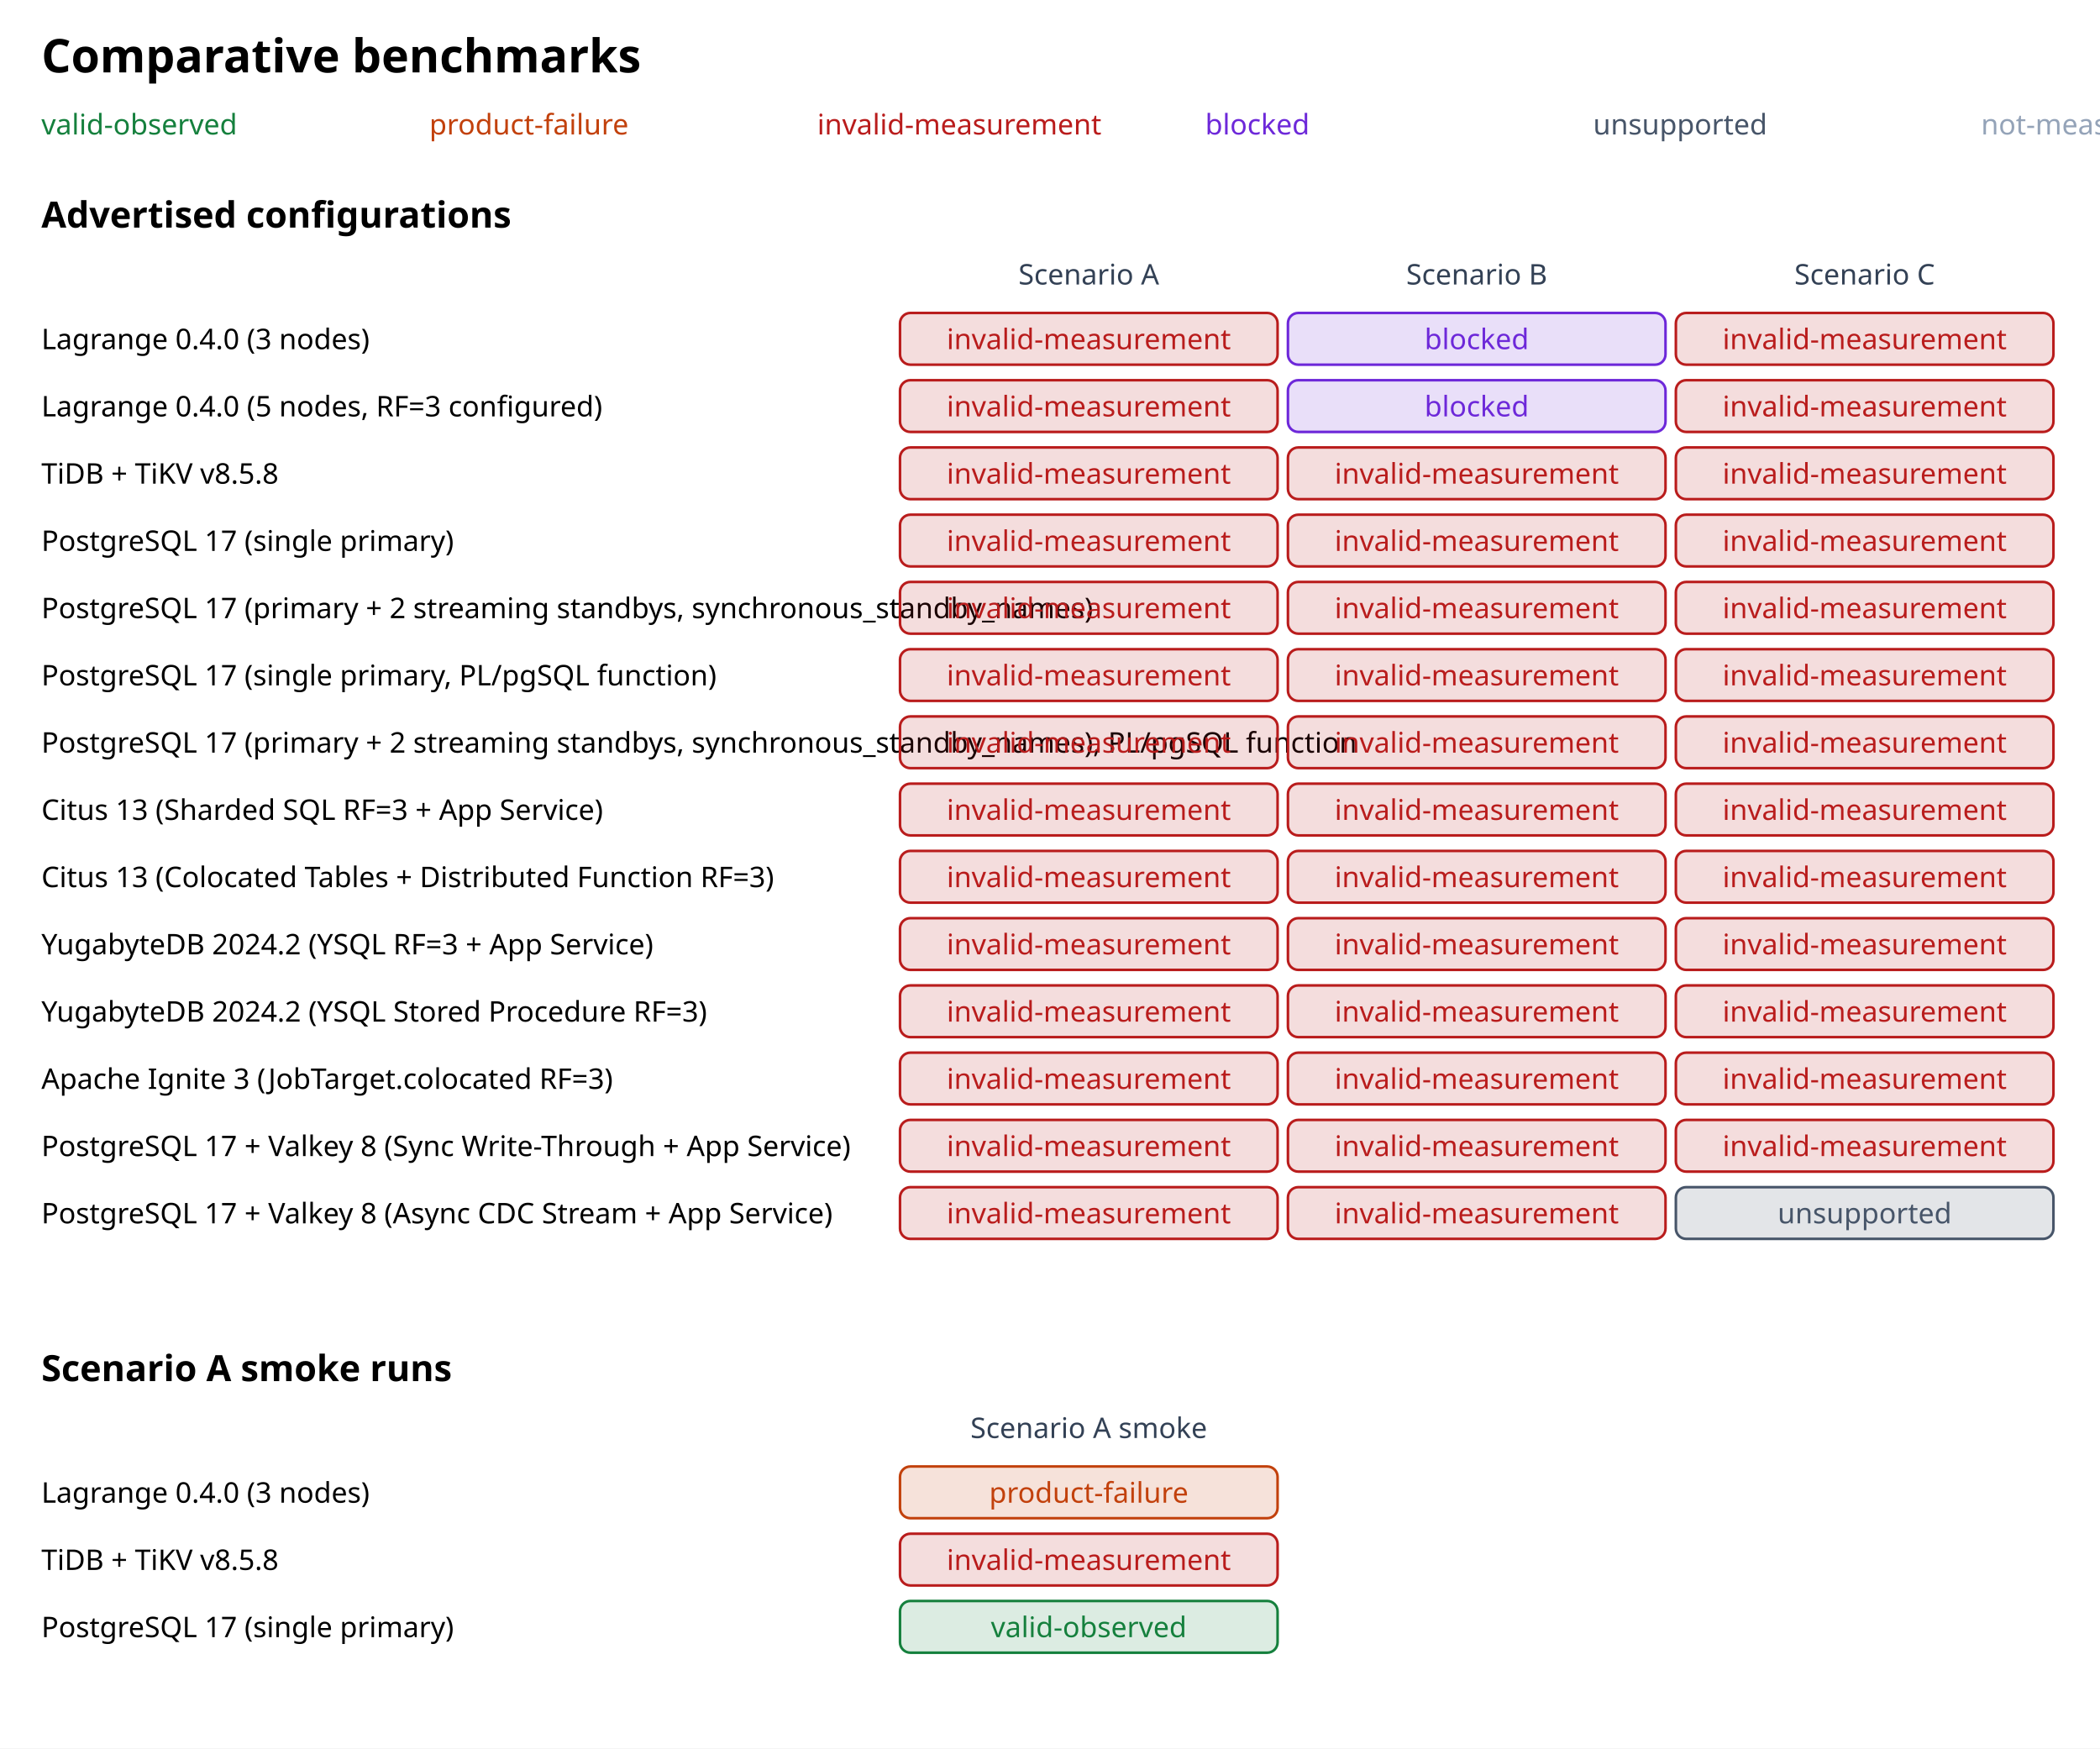
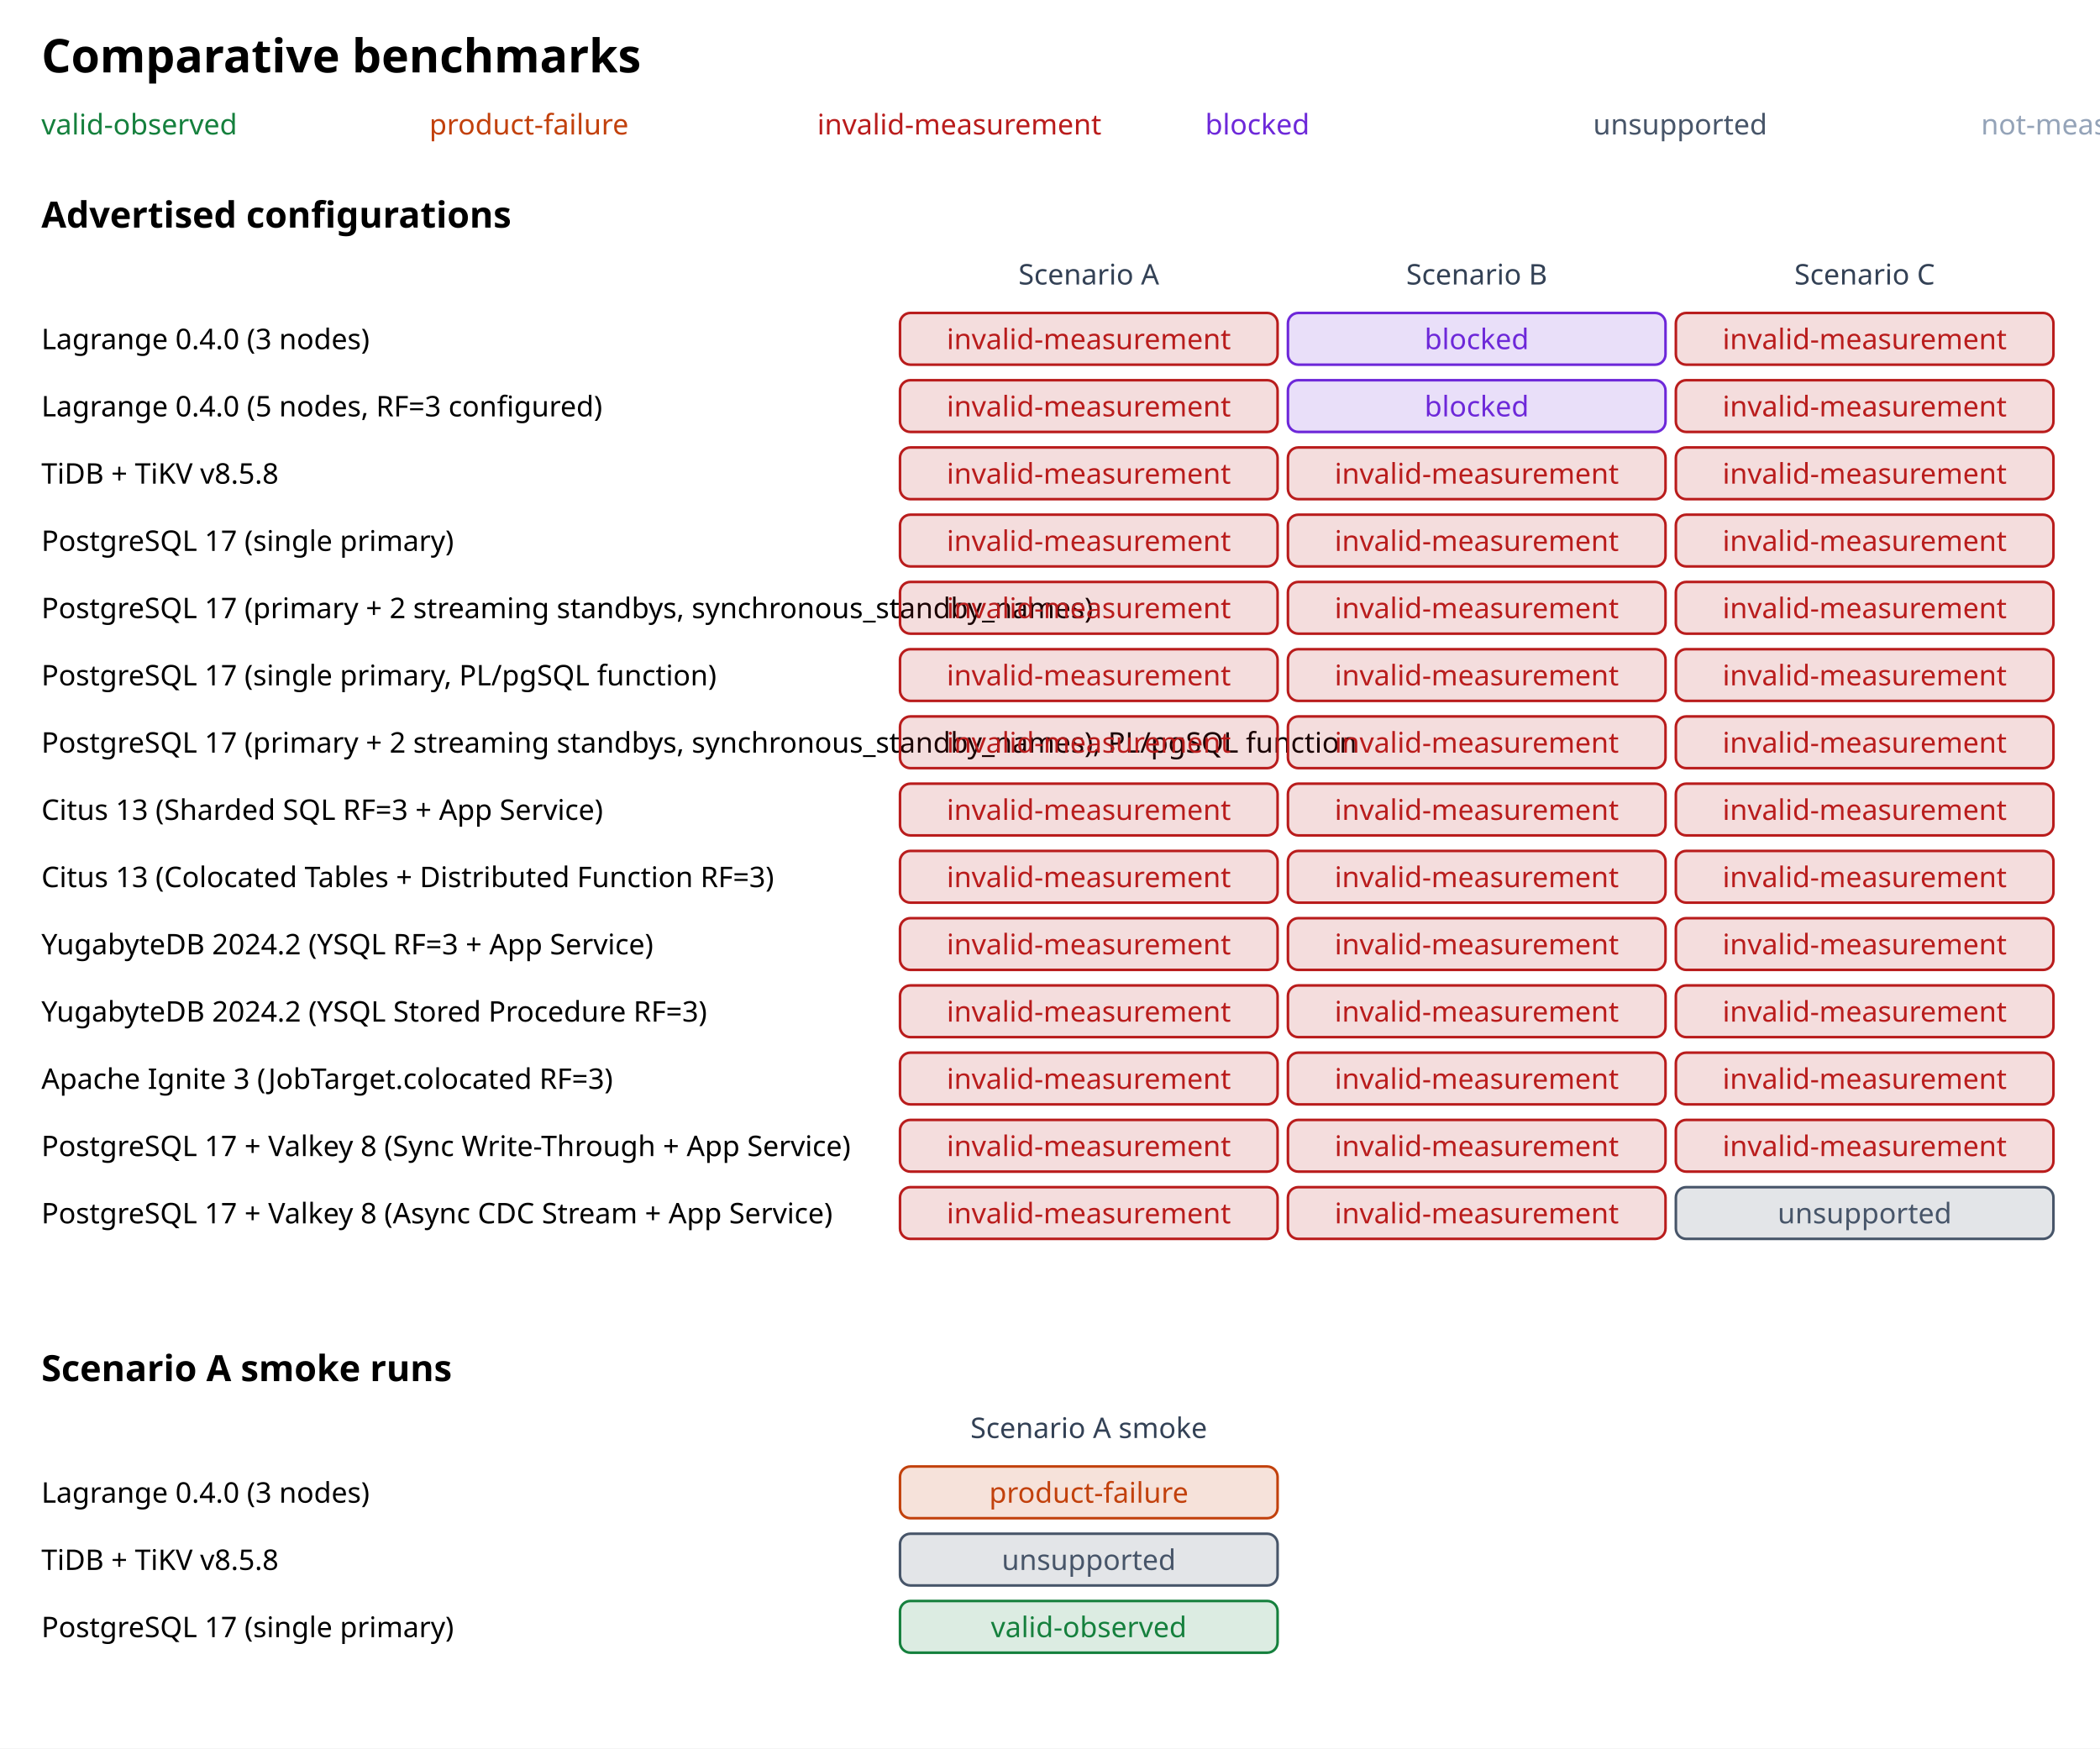
<svg xmlns="http://www.w3.org/2000/svg" width="812" height="676" viewBox="0 0 812 676" font-family="sans-serif">
  <rect width="100%" height="100%" fill="#ffffff" />
  <text x="16" y="28" font-size="18" font-weight="700">Comparative benchmarks</text>
  <text x="16" y="52" font-size="11" fill="#15803d">valid-observed</text>
  <text x="166" y="52" font-size="11" fill="#c2410c">product-failure</text>
  <text x="316" y="52" font-size="11" fill="#b91c1c">invalid-measurement</text>
  <text x="466" y="52" font-size="11" fill="#6d28d9">blocked</text>
  <text x="616" y="52" font-size="11" fill="#475569">unsupported</text>
  <text x="766" y="52" font-size="11" fill="#94a3b8">not-measured</text>
  <text x="16" y="88" font-size="14" font-weight="600">Advertised configurations</text>
  <text x="421" y="110" text-anchor="middle" font-size="11" fill="#334155">Scenario A</text>
  <text x="571" y="110" text-anchor="middle" font-size="11" fill="#334155">Scenario B</text>
  <text x="721" y="110" text-anchor="middle" font-size="11" fill="#334155">Scenario C</text>
  <text x="16" y="135" font-size="11">Lagrange 0.4.0 (3 nodes)</text>
  <g>
    <rect x="348" y="121" width="146" height="20" rx="4" fill="#b91c1c" fill-opacity="0.15" stroke="#b91c1c" />
    <text x="421" y="135" text-anchor="middle" font-size="11" fill="#b91c1c">invalid-measurement</text>
  </g>
  <g>
    <rect x="498" y="121" width="146" height="20" rx="4" fill="#6d28d9" fill-opacity="0.15" stroke="#6d28d9" />
    <text x="571" y="135" text-anchor="middle" font-size="11" fill="#6d28d9">blocked</text>
  </g>
  <g>
    <rect x="648" y="121" width="146" height="20" rx="4" fill="#b91c1c" fill-opacity="0.15" stroke="#b91c1c" />
    <text x="721" y="135" text-anchor="middle" font-size="11" fill="#b91c1c">invalid-measurement</text>
  </g>
  <text x="16" y="161" font-size="11">Lagrange 0.4.0 (5 nodes, RF=3 configured)</text>
  <g>
    <rect x="348" y="147" width="146" height="20" rx="4" fill="#b91c1c" fill-opacity="0.15" stroke="#b91c1c" />
    <text x="421" y="161" text-anchor="middle" font-size="11" fill="#b91c1c">invalid-measurement</text>
  </g>
  <g>
    <rect x="498" y="147" width="146" height="20" rx="4" fill="#6d28d9" fill-opacity="0.15" stroke="#6d28d9" />
    <text x="571" y="161" text-anchor="middle" font-size="11" fill="#6d28d9">blocked</text>
  </g>
  <g>
    <rect x="648" y="147" width="146" height="20" rx="4" fill="#b91c1c" fill-opacity="0.15" stroke="#b91c1c" />
    <text x="721" y="161" text-anchor="middle" font-size="11" fill="#b91c1c">invalid-measurement</text>
  </g>
  <text x="16" y="187" font-size="11">TiDB + TiKV v8.5.8</text>
  <g>
    <rect x="348" y="173" width="146" height="20" rx="4" fill="#b91c1c" fill-opacity="0.15" stroke="#b91c1c" />
    <text x="421" y="187" text-anchor="middle" font-size="11" fill="#b91c1c">invalid-measurement</text>
  </g>
  <g>
    <rect x="498" y="173" width="146" height="20" rx="4" fill="#b91c1c" fill-opacity="0.15" stroke="#b91c1c" />
    <text x="571" y="187" text-anchor="middle" font-size="11" fill="#b91c1c">invalid-measurement</text>
  </g>
  <g>
    <rect x="648" y="173" width="146" height="20" rx="4" fill="#b91c1c" fill-opacity="0.15" stroke="#b91c1c" />
    <text x="721" y="187" text-anchor="middle" font-size="11" fill="#b91c1c">invalid-measurement</text>
  </g>
  <text x="16" y="213" font-size="11">PostgreSQL 17 (single primary)</text>
  <g>
    <rect x="348" y="199" width="146" height="20" rx="4" fill="#b91c1c" fill-opacity="0.15" stroke="#b91c1c" />
    <text x="421" y="213" text-anchor="middle" font-size="11" fill="#b91c1c">invalid-measurement</text>
  </g>
  <g>
    <rect x="498" y="199" width="146" height="20" rx="4" fill="#b91c1c" fill-opacity="0.15" stroke="#b91c1c" />
    <text x="571" y="213" text-anchor="middle" font-size="11" fill="#b91c1c">invalid-measurement</text>
  </g>
  <g>
    <rect x="648" y="199" width="146" height="20" rx="4" fill="#b91c1c" fill-opacity="0.15" stroke="#b91c1c" />
    <text x="721" y="213" text-anchor="middle" font-size="11" fill="#b91c1c">invalid-measurement</text>
  </g>
  <text x="16" y="239" font-size="11">PostgreSQL 17 (primary + 2 streaming standbys, synchronous_standby_names)</text>
  <g>
    <rect x="348" y="225" width="146" height="20" rx="4" fill="#b91c1c" fill-opacity="0.15" stroke="#b91c1c" />
    <text x="421" y="239" text-anchor="middle" font-size="11" fill="#b91c1c">invalid-measurement</text>
  </g>
  <g>
    <rect x="498" y="225" width="146" height="20" rx="4" fill="#b91c1c" fill-opacity="0.15" stroke="#b91c1c" />
    <text x="571" y="239" text-anchor="middle" font-size="11" fill="#b91c1c">invalid-measurement</text>
  </g>
  <g>
    <rect x="648" y="225" width="146" height="20" rx="4" fill="#b91c1c" fill-opacity="0.15" stroke="#b91c1c" />
    <text x="721" y="239" text-anchor="middle" font-size="11" fill="#b91c1c">invalid-measurement</text>
  </g>
  <text x="16" y="265" font-size="11">PostgreSQL 17 (single primary, PL/pgSQL function)</text>
  <g>
    <rect x="348" y="251" width="146" height="20" rx="4" fill="#b91c1c" fill-opacity="0.15" stroke="#b91c1c" />
    <text x="421" y="265" text-anchor="middle" font-size="11" fill="#b91c1c">invalid-measurement</text>
  </g>
  <g>
    <rect x="498" y="251" width="146" height="20" rx="4" fill="#b91c1c" fill-opacity="0.15" stroke="#b91c1c" />
    <text x="571" y="265" text-anchor="middle" font-size="11" fill="#b91c1c">invalid-measurement</text>
  </g>
  <g>
    <rect x="648" y="251" width="146" height="20" rx="4" fill="#b91c1c" fill-opacity="0.15" stroke="#b91c1c" />
    <text x="721" y="265" text-anchor="middle" font-size="11" fill="#b91c1c">invalid-measurement</text>
  </g>
  <text x="16" y="291" font-size="11">PostgreSQL 17 (primary + 2 streaming standbys, synchronous_standby_names), PL/pgSQL function</text>
  <g>
    <rect x="348" y="277" width="146" height="20" rx="4" fill="#b91c1c" fill-opacity="0.15" stroke="#b91c1c" />
    <text x="421" y="291" text-anchor="middle" font-size="11" fill="#b91c1c">invalid-measurement</text>
  </g>
  <g>
    <rect x="498" y="277" width="146" height="20" rx="4" fill="#b91c1c" fill-opacity="0.15" stroke="#b91c1c" />
    <text x="571" y="291" text-anchor="middle" font-size="11" fill="#b91c1c">invalid-measurement</text>
  </g>
  <g>
    <rect x="648" y="277" width="146" height="20" rx="4" fill="#b91c1c" fill-opacity="0.15" stroke="#b91c1c" />
    <text x="721" y="291" text-anchor="middle" font-size="11" fill="#b91c1c">invalid-measurement</text>
  </g>
  <text x="16" y="317" font-size="11">Citus 13 (Sharded SQL RF=3 + App Service)</text>
  <g>
    <rect x="348" y="303" width="146" height="20" rx="4" fill="#b91c1c" fill-opacity="0.15" stroke="#b91c1c" />
    <text x="421" y="317" text-anchor="middle" font-size="11" fill="#b91c1c">invalid-measurement</text>
  </g>
  <g>
    <rect x="498" y="303" width="146" height="20" rx="4" fill="#b91c1c" fill-opacity="0.15" stroke="#b91c1c" />
    <text x="571" y="317" text-anchor="middle" font-size="11" fill="#b91c1c">invalid-measurement</text>
  </g>
  <g>
    <rect x="648" y="303" width="146" height="20" rx="4" fill="#b91c1c" fill-opacity="0.15" stroke="#b91c1c" />
    <text x="721" y="317" text-anchor="middle" font-size="11" fill="#b91c1c">invalid-measurement</text>
  </g>
  <text x="16" y="343" font-size="11">Citus 13 (Colocated Tables + Distributed Function RF=3)</text>
  <g>
    <rect x="348" y="329" width="146" height="20" rx="4" fill="#b91c1c" fill-opacity="0.15" stroke="#b91c1c" />
    <text x="421" y="343" text-anchor="middle" font-size="11" fill="#b91c1c">invalid-measurement</text>
  </g>
  <g>
    <rect x="498" y="329" width="146" height="20" rx="4" fill="#b91c1c" fill-opacity="0.15" stroke="#b91c1c" />
    <text x="571" y="343" text-anchor="middle" font-size="11" fill="#b91c1c">invalid-measurement</text>
  </g>
  <g>
    <rect x="648" y="329" width="146" height="20" rx="4" fill="#b91c1c" fill-opacity="0.15" stroke="#b91c1c" />
    <text x="721" y="343" text-anchor="middle" font-size="11" fill="#b91c1c">invalid-measurement</text>
  </g>
  <text x="16" y="369" font-size="11">YugabyteDB 2024.2 (YSQL RF=3 + App Service)</text>
  <g>
    <rect x="348" y="355" width="146" height="20" rx="4" fill="#b91c1c" fill-opacity="0.15" stroke="#b91c1c" />
    <text x="421" y="369" text-anchor="middle" font-size="11" fill="#b91c1c">invalid-measurement</text>
  </g>
  <g>
    <rect x="498" y="355" width="146" height="20" rx="4" fill="#b91c1c" fill-opacity="0.15" stroke="#b91c1c" />
    <text x="571" y="369" text-anchor="middle" font-size="11" fill="#b91c1c">invalid-measurement</text>
  </g>
  <g>
    <rect x="648" y="355" width="146" height="20" rx="4" fill="#b91c1c" fill-opacity="0.15" stroke="#b91c1c" />
    <text x="721" y="369" text-anchor="middle" font-size="11" fill="#b91c1c">invalid-measurement</text>
  </g>
  <text x="16" y="395" font-size="11">YugabyteDB 2024.2 (YSQL Stored Procedure RF=3)</text>
  <g>
    <rect x="348" y="381" width="146" height="20" rx="4" fill="#b91c1c" fill-opacity="0.15" stroke="#b91c1c" />
    <text x="421" y="395" text-anchor="middle" font-size="11" fill="#b91c1c">invalid-measurement</text>
  </g>
  <g>
    <rect x="498" y="381" width="146" height="20" rx="4" fill="#b91c1c" fill-opacity="0.15" stroke="#b91c1c" />
    <text x="571" y="395" text-anchor="middle" font-size="11" fill="#b91c1c">invalid-measurement</text>
  </g>
  <g>
    <rect x="648" y="381" width="146" height="20" rx="4" fill="#b91c1c" fill-opacity="0.15" stroke="#b91c1c" />
    <text x="721" y="395" text-anchor="middle" font-size="11" fill="#b91c1c">invalid-measurement</text>
  </g>
  <text x="16" y="421" font-size="11">Apache Ignite 3 (JobTarget.colocated RF=3)</text>
  <g>
    <rect x="348" y="407" width="146" height="20" rx="4" fill="#b91c1c" fill-opacity="0.15" stroke="#b91c1c" />
    <text x="421" y="421" text-anchor="middle" font-size="11" fill="#b91c1c">invalid-measurement</text>
  </g>
  <g>
    <rect x="498" y="407" width="146" height="20" rx="4" fill="#b91c1c" fill-opacity="0.15" stroke="#b91c1c" />
    <text x="571" y="421" text-anchor="middle" font-size="11" fill="#b91c1c">invalid-measurement</text>
  </g>
  <g>
    <rect x="648" y="407" width="146" height="20" rx="4" fill="#b91c1c" fill-opacity="0.15" stroke="#b91c1c" />
    <text x="721" y="421" text-anchor="middle" font-size="11" fill="#b91c1c">invalid-measurement</text>
  </g>
  <text x="16" y="447" font-size="11">PostgreSQL 17 + Valkey 8 (Sync Write-Through + App Service)</text>
  <g>
    <rect x="348" y="433" width="146" height="20" rx="4" fill="#b91c1c" fill-opacity="0.15" stroke="#b91c1c" />
    <text x="421" y="447" text-anchor="middle" font-size="11" fill="#b91c1c">invalid-measurement</text>
  </g>
  <g>
    <rect x="498" y="433" width="146" height="20" rx="4" fill="#b91c1c" fill-opacity="0.15" stroke="#b91c1c" />
    <text x="571" y="447" text-anchor="middle" font-size="11" fill="#b91c1c">invalid-measurement</text>
  </g>
  <g>
    <rect x="648" y="433" width="146" height="20" rx="4" fill="#b91c1c" fill-opacity="0.15" stroke="#b91c1c" />
    <text x="721" y="447" text-anchor="middle" font-size="11" fill="#b91c1c">invalid-measurement</text>
  </g>
  <text x="16" y="473" font-size="11">PostgreSQL 17 + Valkey 8 (Async CDC Stream + App Service)</text>
  <g>
    <rect x="348" y="459" width="146" height="20" rx="4" fill="#b91c1c" fill-opacity="0.15" stroke="#b91c1c" />
    <text x="421" y="473" text-anchor="middle" font-size="11" fill="#b91c1c">invalid-measurement</text>
  </g>
  <g>
    <rect x="498" y="459" width="146" height="20" rx="4" fill="#b91c1c" fill-opacity="0.15" stroke="#b91c1c" />
    <text x="571" y="473" text-anchor="middle" font-size="11" fill="#b91c1c">invalid-measurement</text>
  </g>
  <g>
    <rect x="648" y="459" width="146" height="20" rx="4" fill="#475569" fill-opacity="0.15" stroke="#475569" />
    <text x="721" y="473" text-anchor="middle" font-size="11" fill="#475569">unsupported</text>
  </g>
  <text x="16" y="534" font-size="14" font-weight="600">Scenario A smoke runs</text>
  <text x="421" y="556" text-anchor="middle" font-size="11" fill="#334155">Scenario A smoke</text>
  <text x="16" y="581" font-size="11">Lagrange 0.4.0 (3 nodes)</text>
  <g>
    <rect x="348" y="567" width="146" height="20" rx="4" fill="#c2410c" fill-opacity="0.15" stroke="#c2410c" />
    <text x="421" y="581" text-anchor="middle" font-size="11" fill="#c2410c">product-failure</text>
  </g>
  <text x="16" y="607" font-size="11">TiDB + TiKV v8.5.8</text>
  <g>
-     <rect x="348" y="593" width="146" height="20" rx="4" fill="#b91c1c" fill-opacity="0.15" stroke="#b91c1c" />
-     <text x="421" y="607" text-anchor="middle" font-size="11" fill="#b91c1c">invalid-measurement</text>
+     <rect x="348" y="593" width="146" height="20" rx="4" fill="#475569" fill-opacity="0.15" stroke="#475569" />
+     <text x="421" y="607" text-anchor="middle" font-size="11" fill="#475569">unsupported</text>
  </g>
  <text x="16" y="633" font-size="11">PostgreSQL 17 (single primary)</text>
  <g>
    <rect x="348" y="619" width="146" height="20" rx="4" fill="#15803d" fill-opacity="0.15" stroke="#15803d" />
    <text x="421" y="633" text-anchor="middle" font-size="11" fill="#15803d">valid-observed</text>
  </g>
</svg>
